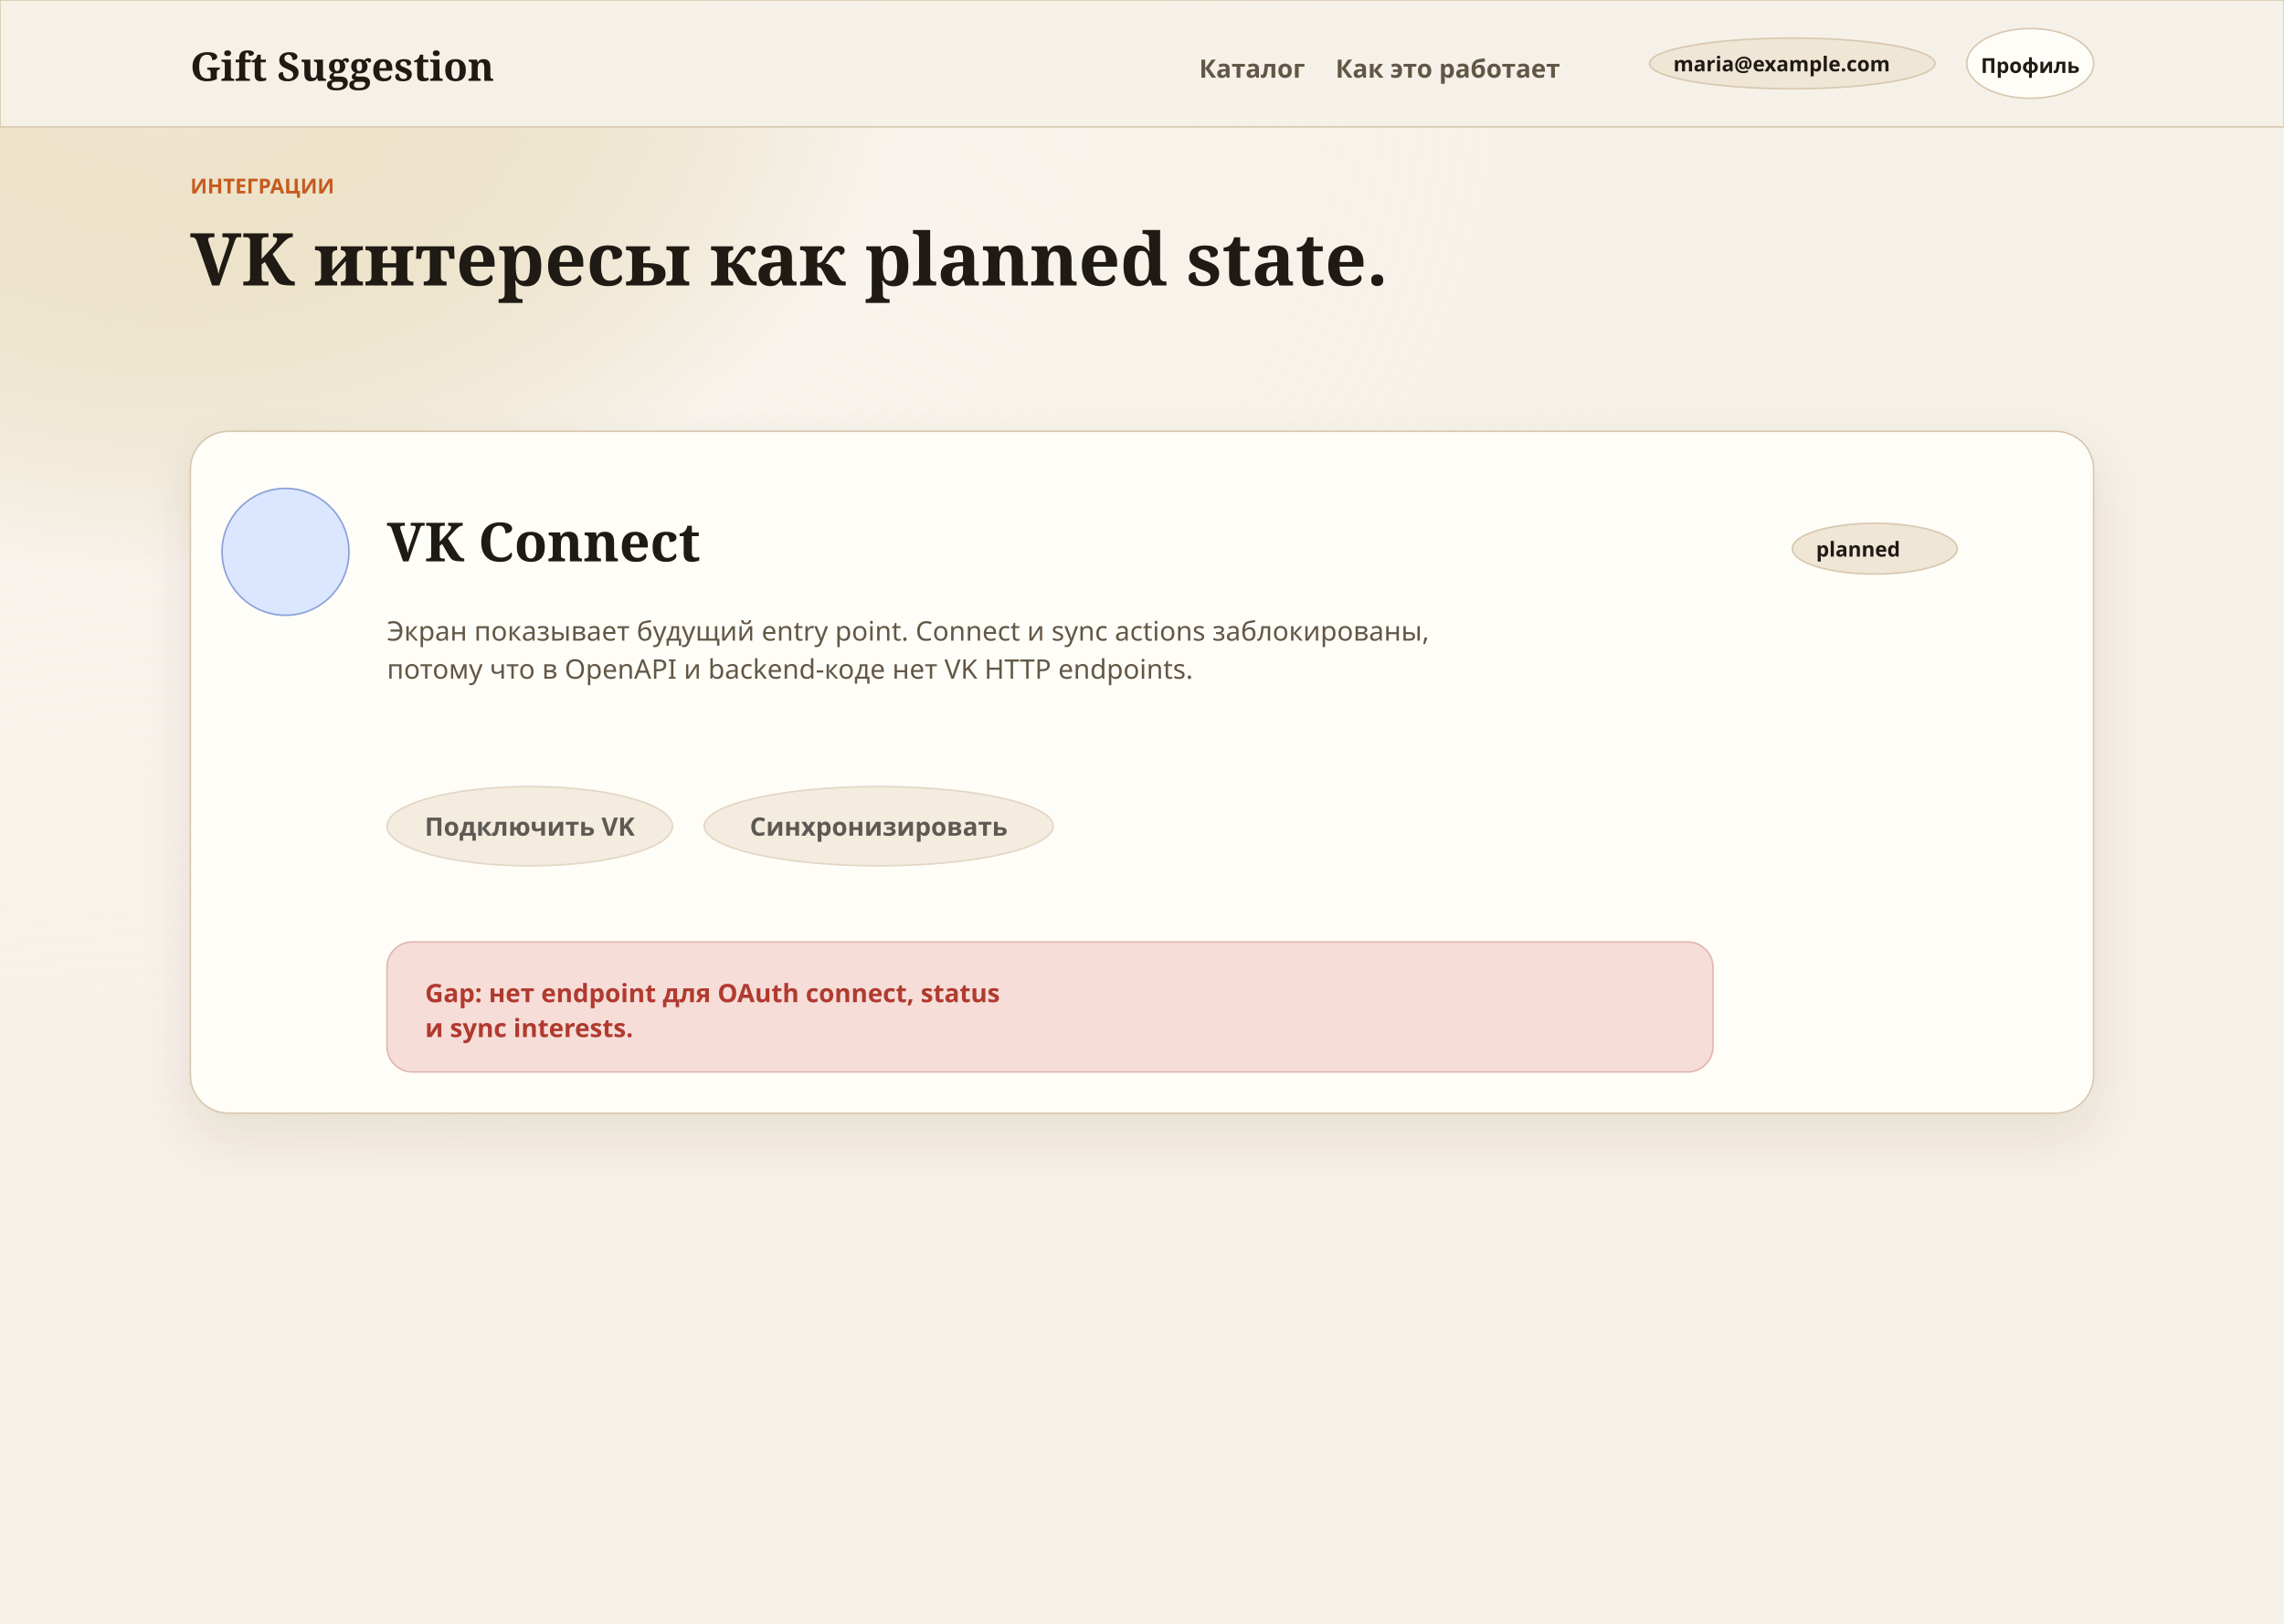
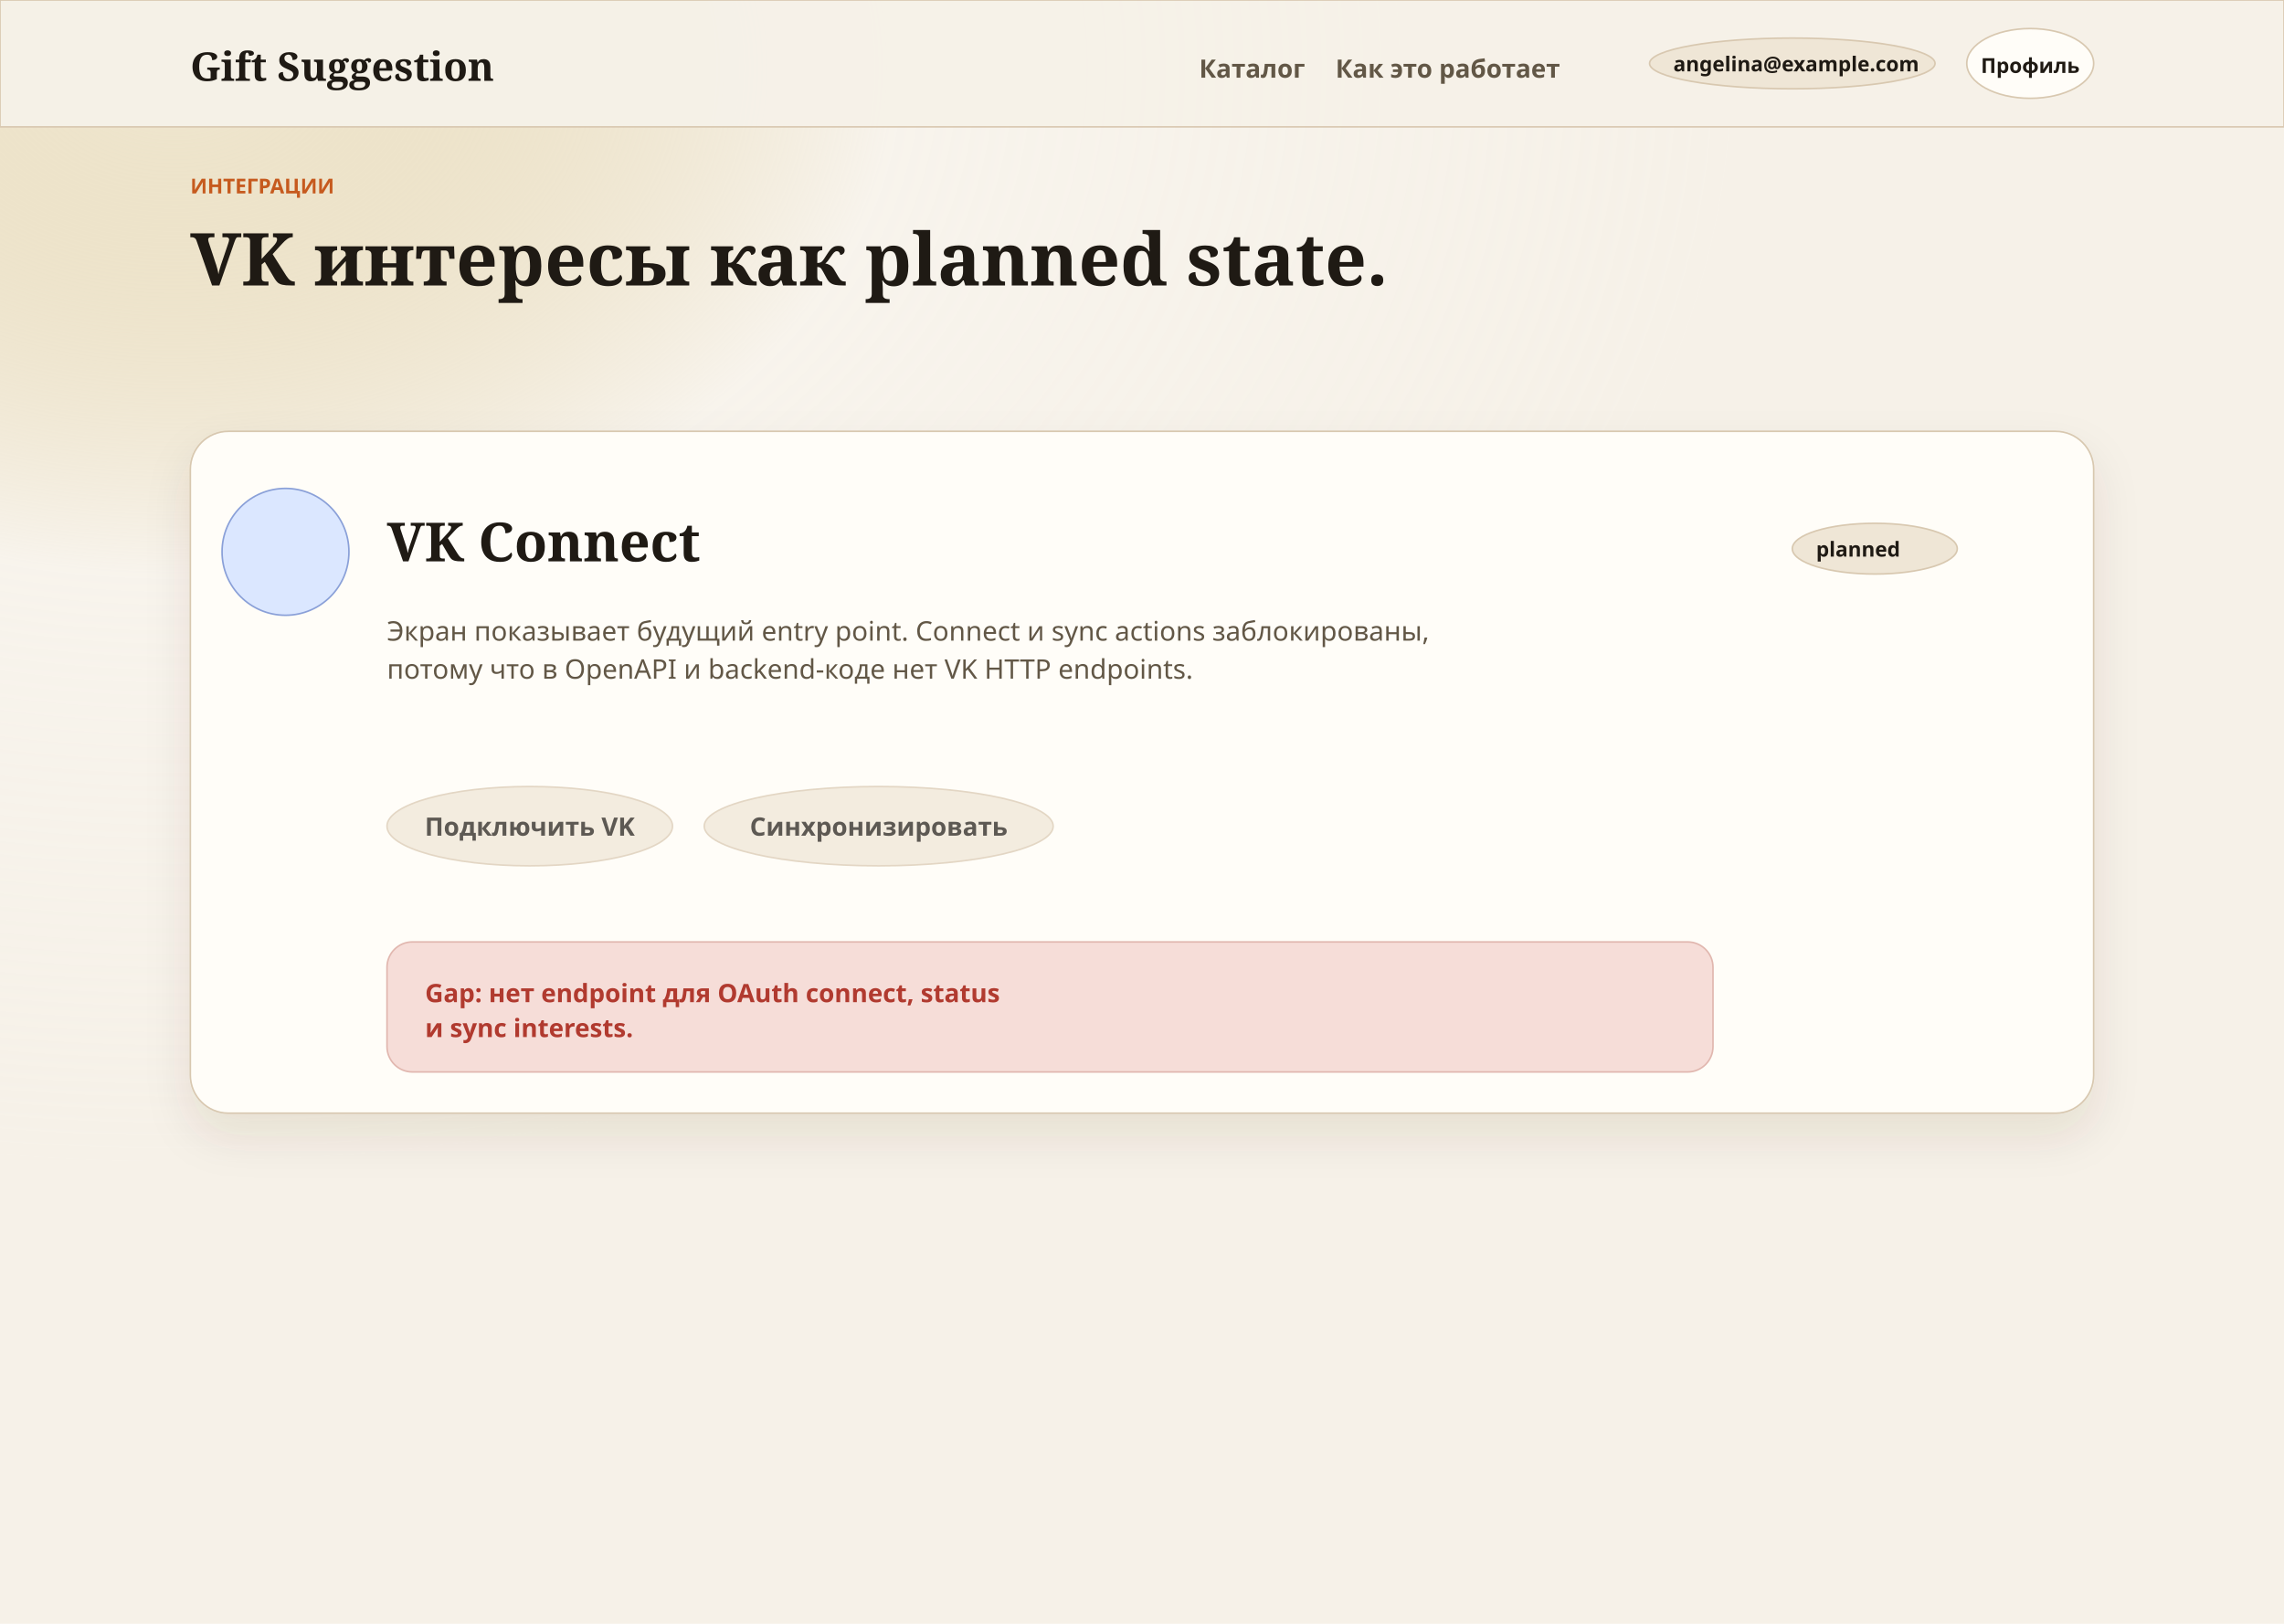
<svg xmlns="http://www.w3.org/2000/svg" width="1440" height="1024" viewBox="0 0 1440 1024" role="img" aria-label="11 Integrations VK final mockup">
  <defs>
    <radialGradient id="warmGlow" cx="0.08" cy="0.04" r="0.68">
      <stop offset="0" stop-color="#cbae63" stop-opacity="0.30" />
      <stop offset="0.46" stop-color="#f6f1e8" stop-opacity="0.82" />
      <stop offset="1" stop-color="#f6f1e8" />
    </radialGradient>
    <filter id="shadow" x="-12%" y="-12%" width="124%" height="136%">
      <feDropShadow dx="0" dy="14" stdDeviation="14" flood-color="#4d3319" flood-opacity="0.10" />
    </filter>
  </defs>
  <rect x="0" y="0" width="1440" height="1024" rx="0" fill="url(#warmGlow)" />
  <g>
    <rect x="0" y="0" width="1440" height="80" rx="0" fill="#f6f1e8" stroke="#d8c8b0" stroke-width="1" opacity="0.96" />
    <text x="120" y="51" fill="#1f1a14" font-family="Fraunces, Georgia, serif" font-size="25" font-weight="800">
      <tspan x="120" dy="0">Gift Suggestion</tspan>
    </text>
    <text x="756" y="49" fill="#625746" font-family="Manrope, Segoe UI, sans-serif" font-size="16" font-weight="700">
      <tspan x="756" dy="0">Каталог</tspan>
    </text>
    <text x="842" y="49" fill="#625746" font-family="Manrope, Segoe UI, sans-serif" font-size="16" font-weight="700">
      <tspan x="842" dy="0">Как это работает</tspan>
    </text>
    <g>
      <rect x="1040" y="24" width="180" height="32" rx="999" fill="#efe6d6" stroke="#d8c8b0" stroke-width="1" />
      <text x="1055" y="45" fill="#1f1a14" font-family="Manrope, Segoe UI, sans-serif" font-size="13" font-weight="800">
-         <tspan x="1055" dy="0">maria@example.com</tspan>
+         <tspan x="1055" dy="0">angelina@example.com</tspan>
      </text>
    </g>
    <g opacity="1">
      <rect x="1240" y="18" width="80" height="44" rx="999" fill="#fffdf8" stroke="#d8c8b0" stroke-width="1" />
      <text x="1280" y="46" fill="#1f1a14" font-family="Manrope, Segoe UI, sans-serif" font-size="13" font-weight="800" text-anchor="middle">Профиль</text>
    </g>
  </g>
  <g transform="translate(120 122)">
    <text x="0" y="0" fill="#c65a1e" font-family="Manrope, Segoe UI, sans-serif" font-size="13" font-weight="800">
      <tspan x="0" dy="0">ИНТЕГРАЦИИ</tspan>
    </text>
    <text x="0" y="58" fill="#1f1a14" font-family="Fraunces, Georgia, serif" font-size="46" font-weight="700">
      <tspan x="0" dy="0">VK интересы как planned state.</tspan>
    </text>
    <g transform="translate(0 150)">
      <rect x="0" y="0" width="1200" height="430" rx="24" fill="#fffdf8" stroke="#d8c8b0" stroke-width="1" filter="url(#shadow)" />
      <circle cx="60" cy="76" r="40" fill="#dbe7ff" stroke="#8aa0d8" stroke-width="1" />
      <text x="124" y="82" fill="#1f1a14" font-family="Fraunces, Georgia, serif" font-size="34" font-weight="700">
        <tspan x="124" dy="0">VK Connect</tspan>
      </text>
      <g>
        <rect x="1010" y="58" width="104" height="32" rx="999" fill="#efe6d6" stroke="#d8c8b0" stroke-width="1" />
        <text x="1025" y="79" fill="#1f1a14" font-family="Manrope, Segoe UI, sans-serif" font-size="13" font-weight="800">
          <tspan x="1025" dy="0">planned</tspan>
        </text>
      </g>
      <text x="124" y="132" fill="#625746" font-family="Manrope, Segoe UI, sans-serif" font-size="17" font-weight="500">
        <tspan x="124" dy="0">Экран показывает будущий entry point. Connect и sync actions заблокированы,</tspan>
        <tspan x="124" dy="24">потому что в OpenAPI и backend-коде нет VK HTTP endpoints.</tspan>
      </text>
      <g opacity="0.72">
        <rect x="124" y="224" width="180" height="50" rx="999" fill="#efe6d6" stroke="#d8c8b0" stroke-width="1" />
        <text x="214" y="255" fill="#1f1a14" font-family="Manrope, Segoe UI, sans-serif" font-size="16" font-weight="800" text-anchor="middle">Подключить VK</text>
      </g>
      <g opacity="0.72">
        <rect x="324" y="224" width="220" height="50" rx="999" fill="#efe6d6" stroke="#d8c8b0" stroke-width="1" />
        <text x="434" y="255" fill="#1f1a14" font-family="Manrope, Segoe UI, sans-serif" font-size="16" font-weight="800" text-anchor="middle">Синхронизировать</text>
      </g>
      <g transform="translate(124 322)">
        <rect x="0" y="0" width="836" height="82" rx="16" fill="#f6ddd8" stroke="#e1b7af" stroke-width="1" />
        <text x="24" y="38" fill="#b13a2f" font-family="Manrope, Segoe UI, sans-serif" font-size="16" font-weight="800">
          <tspan x="24" dy="0">Gap: нет endpoint для OAuth connect, status</tspan>
          <tspan x="24" dy="22">и sync interests.</tspan>
        </text>
      </g>
    </g>
  </g>
</svg>
